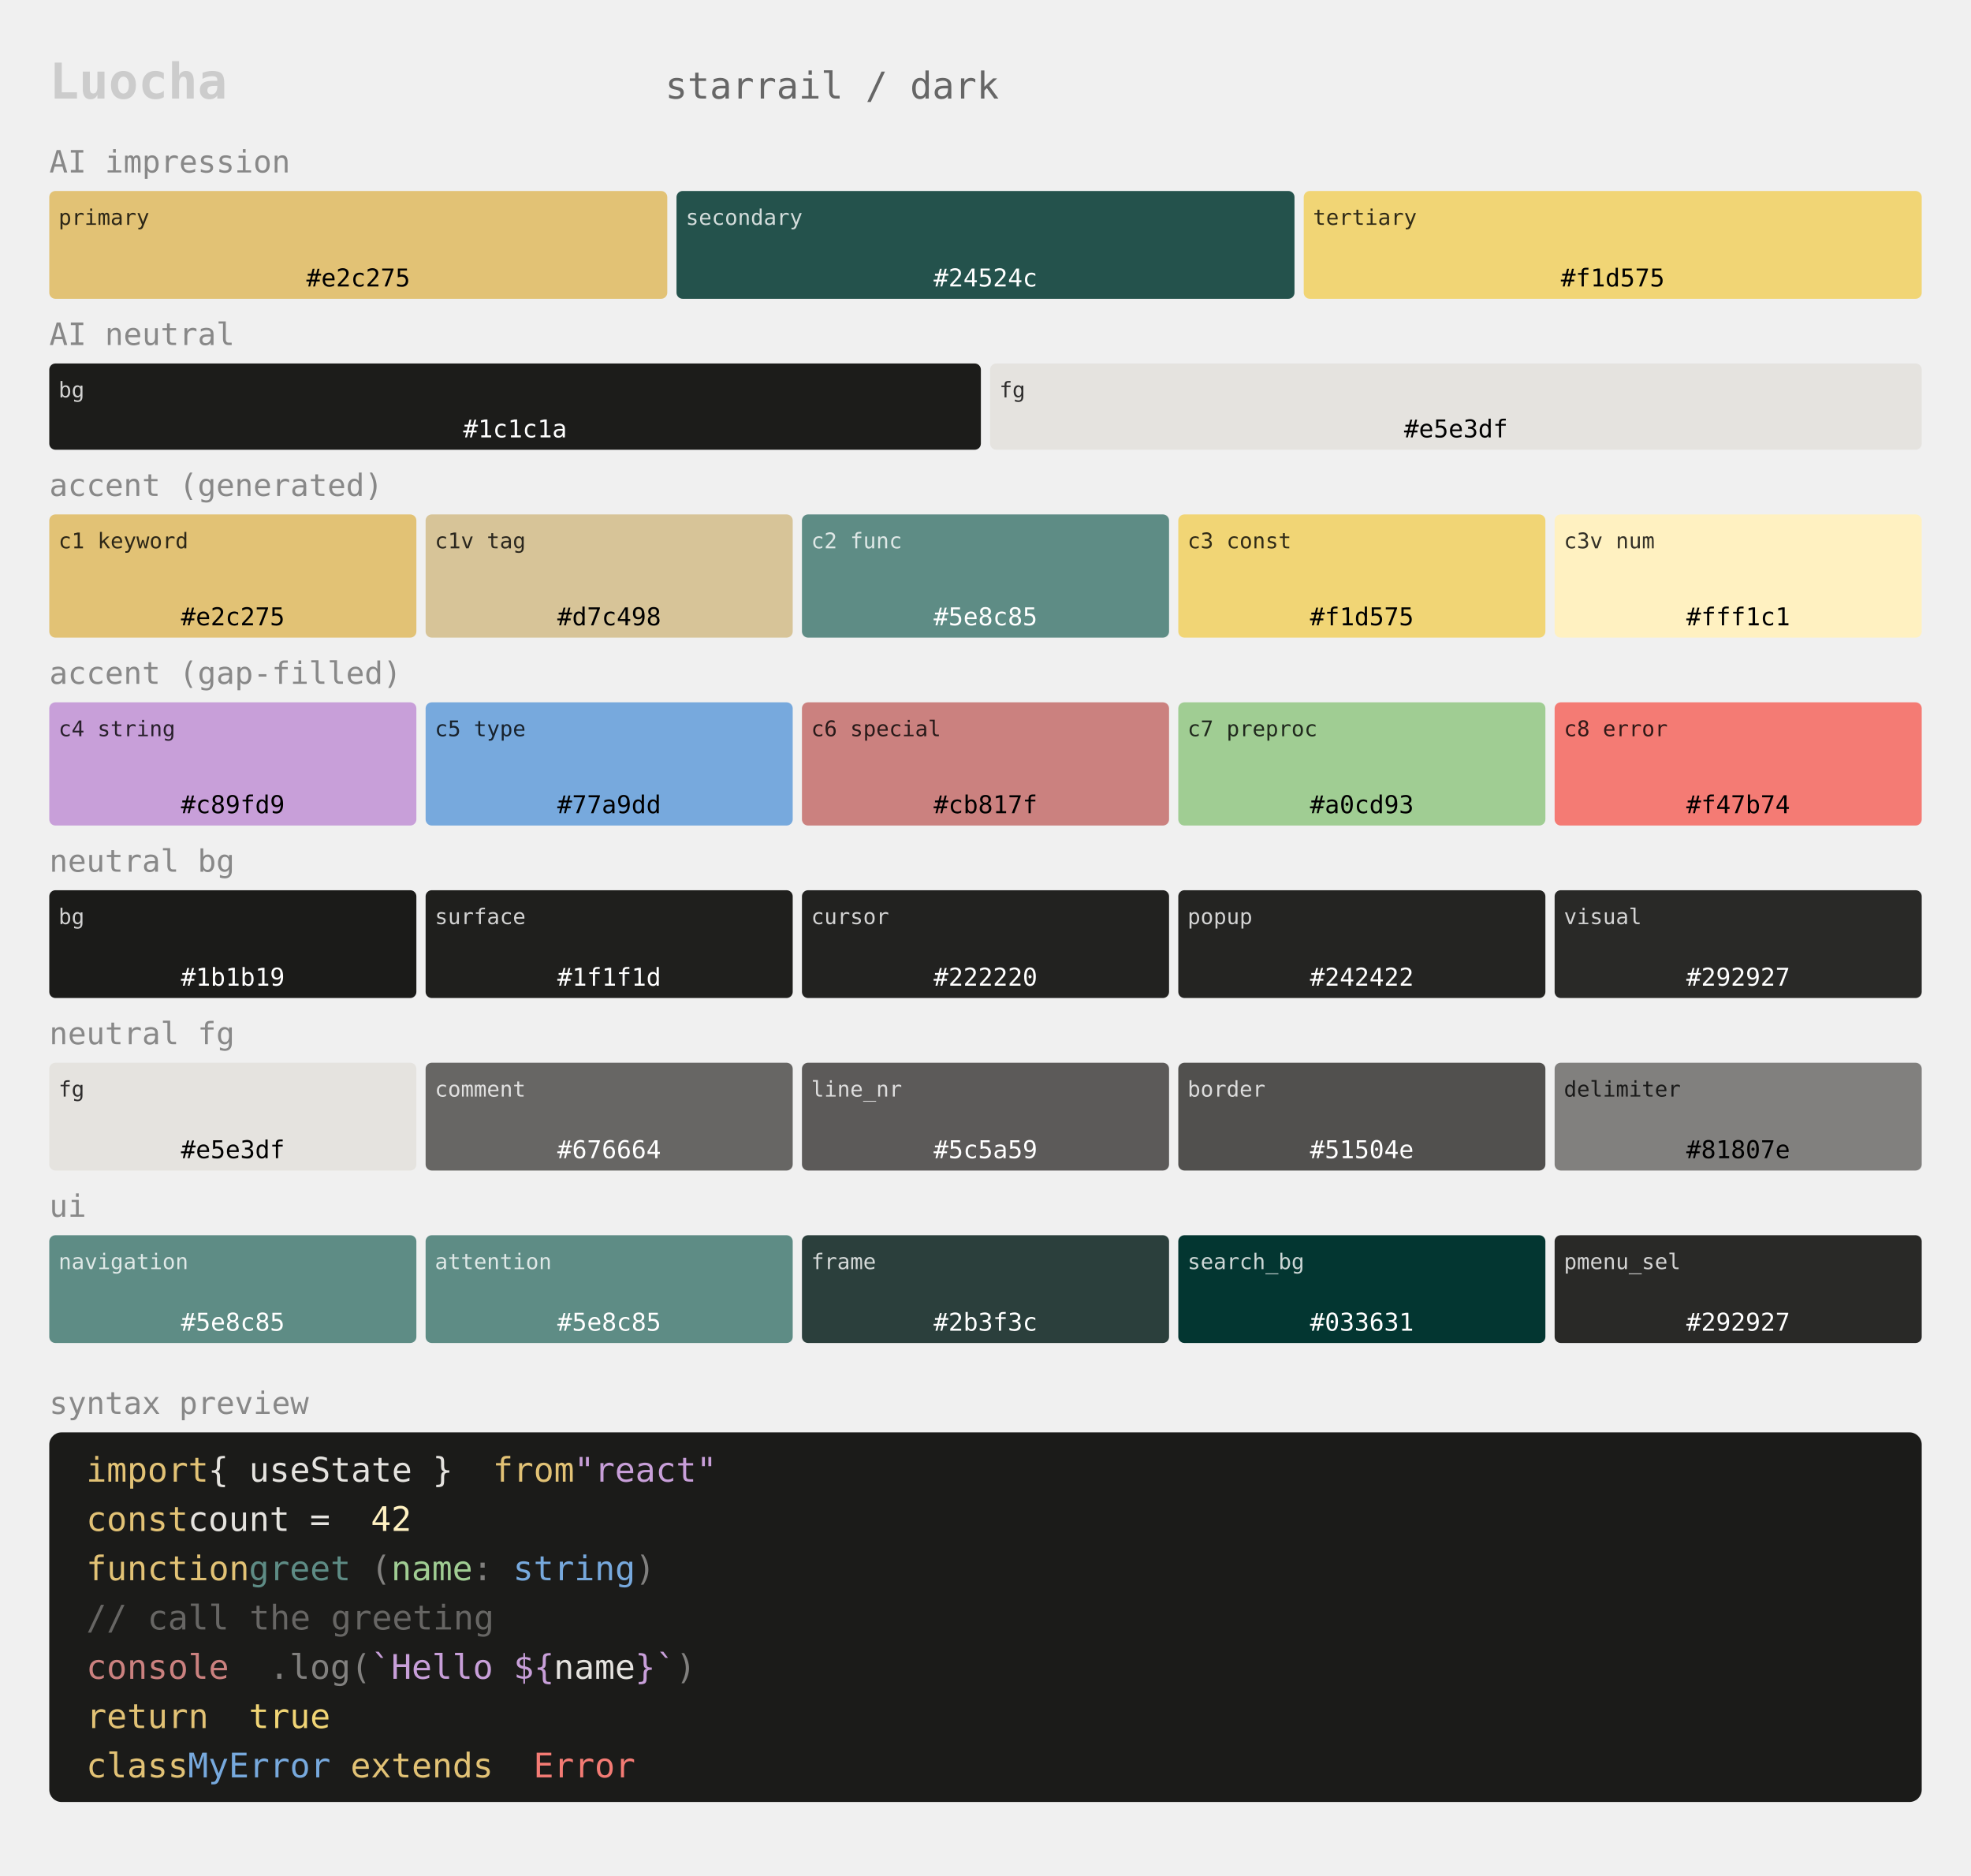
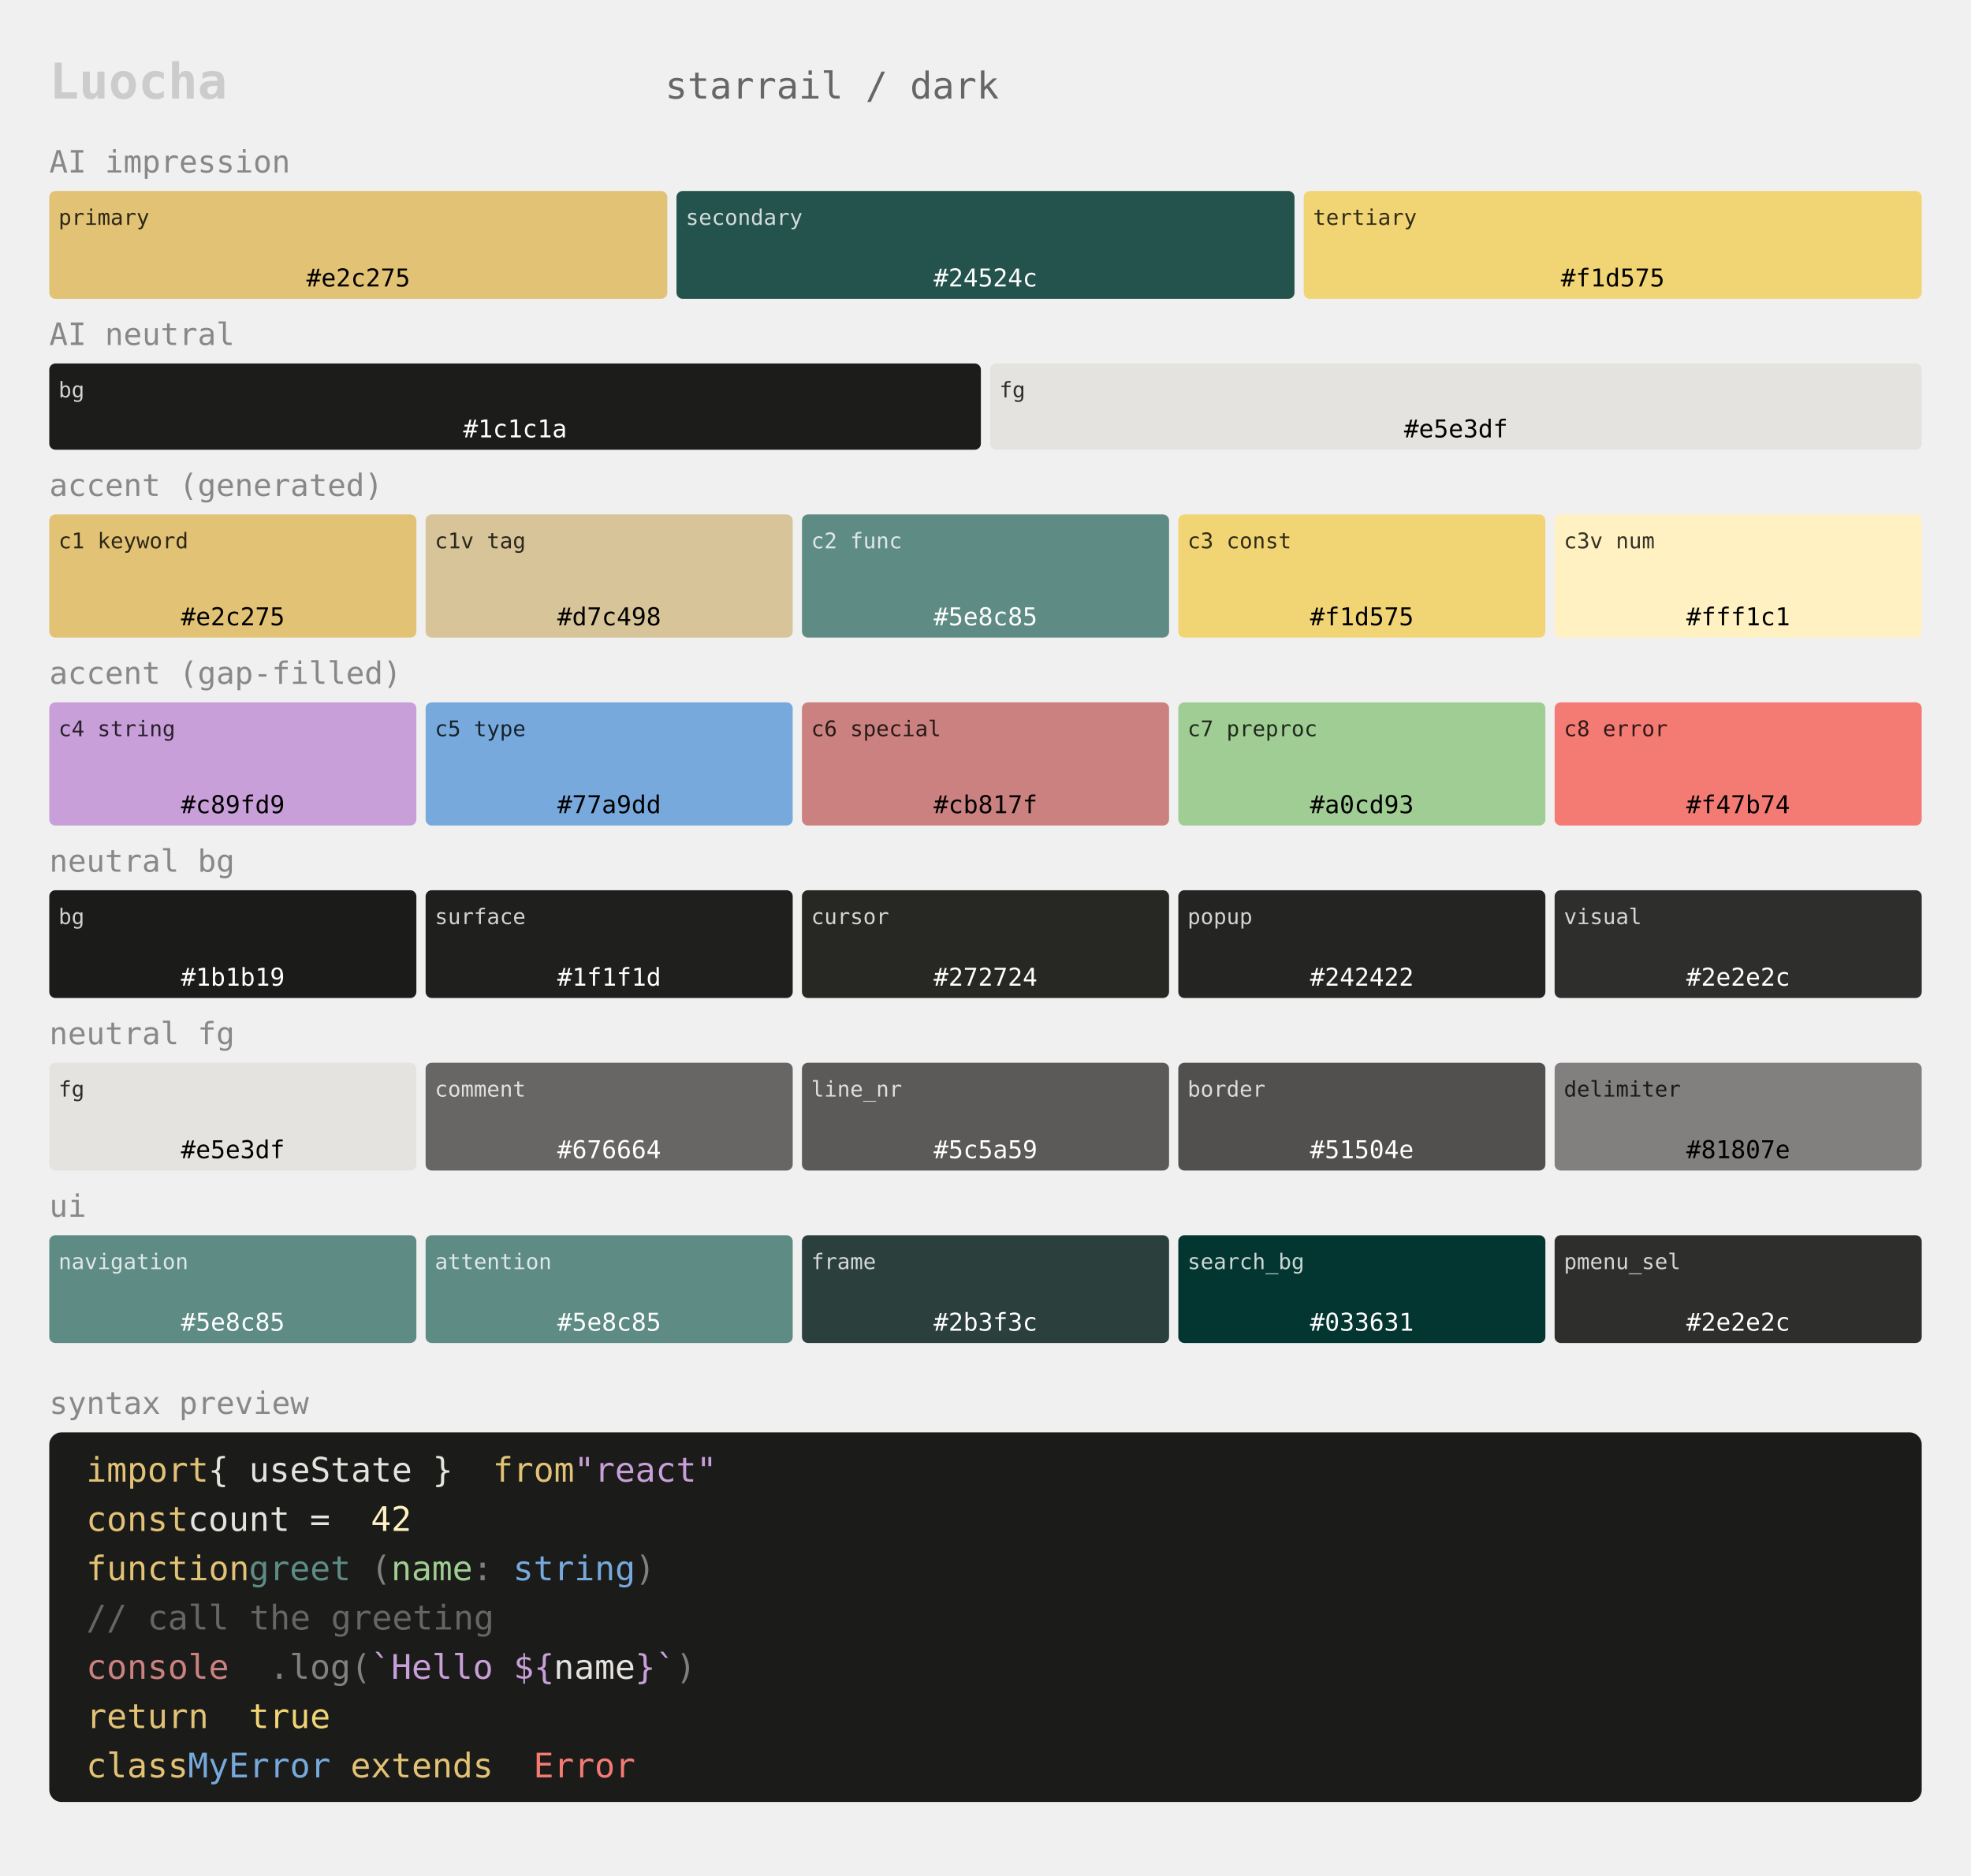
<svg xmlns="http://www.w3.org/2000/svg" width="640" height="609" style="background:#0a0a0a; font-family:ui-monospace,monospace;">
  <text x="16" y="32" fill="#ccc" font-size="16" font-weight="bold">Luocha</text>
  <text x="216" y="32" fill="#666" font-size="12">starrail / dark</text>
  <text x="16" y="56" fill="#888" font-size="10">AI impression</text>
  <rect x="16" y="62" width="200.667" height="35" fill="#e2c275" rx="2" />
  <text x="19" y="73" fill="#000000" font-size="7" opacity="0.8">primary</text>
  <text x="116.333" y="93" fill="#000000" font-size="8" text-anchor="middle">#e2c275</text>
  <rect x="219.667" y="62" width="200.667" height="35" fill="#24524c" rx="2" />
  <text x="222.667" y="73" fill="#ffffff" font-size="7" opacity="0.8">secondary</text>
  <text x="320" y="93" fill="#ffffff" font-size="8" text-anchor="middle">#24524c</text>
  <rect x="423.333" y="62" width="200.667" height="35" fill="#f1d575" rx="2" />
  <text x="426.333" y="73" fill="#000000" font-size="7" opacity="0.8">tertiary</text>
  <text x="523.667" y="93" fill="#000000" font-size="8" text-anchor="middle">#f1d575</text>
  <text x="16" y="112" fill="#888" font-size="10">AI neutral</text>
  <rect x="16" y="118" width="302.5" height="28" fill="#1c1c1a" rx="2" />
  <text x="19" y="129" fill="#ffffff" font-size="7" opacity="0.8">bg</text>
  <text x="167.25" y="142" fill="#ffffff" font-size="8" text-anchor="middle">#1c1c1a</text>
  <rect x="321.5" y="118" width="302.5" height="28" fill="#e5e3df" rx="2" />
  <text x="324.5" y="129" fill="#000000" font-size="7" opacity="0.8">fg</text>
  <text x="472.75" y="142" fill="#000000" font-size="8" text-anchor="middle">#e5e3df</text>
  <text x="16" y="161" fill="#888" font-size="10">accent (generated)</text>
  <rect x="16" y="167" width="119.2" height="40" fill="#e2c275" rx="2" />
  <text x="19" y="178" fill="#000000" font-size="7" opacity="0.8">c1 keyword</text>
  <text x="75.6" y="203" fill="#000000" font-size="8" text-anchor="middle">#e2c275</text>
  <rect x="138.2" y="167" width="119.2" height="40" fill="#d7c498" rx="2" />
  <text x="141.2" y="178" fill="#000000" font-size="7" opacity="0.8">c1v tag</text>
  <text x="197.8" y="203" fill="#000000" font-size="8" text-anchor="middle">#d7c498</text>
  <rect x="260.4" y="167" width="119.2" height="40" fill="#5e8c85" rx="2" />
  <text x="263.4" y="178" fill="#ffffff" font-size="7" opacity="0.8">c2 func</text>
  <text x="320" y="203" fill="#ffffff" font-size="8" text-anchor="middle">#5e8c85</text>
  <rect x="382.6" y="167" width="119.2" height="40" fill="#f1d575" rx="2" />
  <text x="385.6" y="178" fill="#000000" font-size="7" opacity="0.8">c3 const</text>
  <text x="442.2" y="203" fill="#000000" font-size="8" text-anchor="middle">#f1d575</text>
  <rect x="504.8" y="167" width="119.2" height="40" fill="#fff1c1" rx="2" />
  <text x="507.8" y="178" fill="#000000" font-size="7" opacity="0.8">c3v num</text>
  <text x="564.4" y="203" fill="#000000" font-size="8" text-anchor="middle">#fff1c1</text>
  <text x="16" y="222" fill="#888" font-size="10">accent (gap-filled)</text>
  <rect x="16" y="228" width="119.2" height="40" fill="#c89fd9" rx="2" />
  <text x="19" y="239" fill="#000000" font-size="7" opacity="0.8">c4 string</text>
  <text x="75.6" y="264" fill="#000000" font-size="8" text-anchor="middle">#c89fd9</text>
  <rect x="138.2" y="228" width="119.2" height="40" fill="#77a9dd" rx="2" />
  <text x="141.2" y="239" fill="#000000" font-size="7" opacity="0.8">c5 type</text>
  <text x="197.8" y="264" fill="#000000" font-size="8" text-anchor="middle">#77a9dd</text>
  <rect x="260.4" y="228" width="119.2" height="40" fill="#cb817f" rx="2" />
  <text x="263.4" y="239" fill="#000000" font-size="7" opacity="0.8">c6 special</text>
  <text x="320" y="264" fill="#000000" font-size="8" text-anchor="middle">#cb817f</text>
  <rect x="382.6" y="228" width="119.2" height="40" fill="#a0cd93" rx="2" />
  <text x="385.6" y="239" fill="#000000" font-size="7" opacity="0.8">c7 preproc</text>
  <text x="442.2" y="264" fill="#000000" font-size="8" text-anchor="middle">#a0cd93</text>
  <rect x="504.8" y="228" width="119.2" height="40" fill="#f47b74" rx="2" />
  <text x="507.8" y="239" fill="#000000" font-size="7" opacity="0.8">c8 error</text>
  <text x="564.4" y="264" fill="#000000" font-size="8" text-anchor="middle">#f47b74</text>
  <text x="16" y="283" fill="#888" font-size="10">neutral bg</text>
  <rect x="16" y="289" width="119.2" height="35" fill="#1b1b19" rx="2" />
  <text x="19" y="300" fill="#ffffff" font-size="7" opacity="0.8">bg</text>
  <text x="75.6" y="320" fill="#ffffff" font-size="8" text-anchor="middle">#1b1b19</text>
  <rect x="138.2" y="289" width="119.2" height="35" fill="#1f1f1d" rx="2" />
  <text x="141.2" y="300" fill="#ffffff" font-size="7" opacity="0.8">surface</text>
  <text x="197.8" y="320" fill="#ffffff" font-size="8" text-anchor="middle">#1f1f1d</text>
-   <rect x="260.4" y="289" width="119.2" height="35" fill="#222220" rx="2" />
+   <rect x="260.4" y="289" width="119.2" height="35" fill="#272724" rx="2" />
  <text x="263.4" y="300" fill="#ffffff" font-size="7" opacity="0.8">cursor</text>
-   <text x="320" y="320" fill="#ffffff" font-size="8" text-anchor="middle">#222220</text>
+   <text x="320" y="320" fill="#ffffff" font-size="8" text-anchor="middle">#272724</text>
  <rect x="382.6" y="289" width="119.2" height="35" fill="#242422" rx="2" />
  <text x="385.6" y="300" fill="#ffffff" font-size="7" opacity="0.8">popup</text>
  <text x="442.2" y="320" fill="#ffffff" font-size="8" text-anchor="middle">#242422</text>
-   <rect x="504.8" y="289" width="119.2" height="35" fill="#292927" rx="2" />
+   <rect x="504.8" y="289" width="119.2" height="35" fill="#2e2e2c" rx="2" />
  <text x="507.8" y="300" fill="#ffffff" font-size="7" opacity="0.8">visual</text>
-   <text x="564.4" y="320" fill="#ffffff" font-size="8" text-anchor="middle">#292927</text>
+   <text x="564.4" y="320" fill="#ffffff" font-size="8" text-anchor="middle">#2e2e2c</text>
  <text x="16" y="339" fill="#888" font-size="10">neutral fg</text>
  <rect x="16" y="345" width="119.2" height="35" fill="#e5e3df" rx="2" />
  <text x="19" y="356" fill="#000000" font-size="7" opacity="0.8">fg</text>
  <text x="75.6" y="376" fill="#000000" font-size="8" text-anchor="middle">#e5e3df</text>
  <rect x="138.2" y="345" width="119.2" height="35" fill="#676664" rx="2" />
  <text x="141.2" y="356" fill="#ffffff" font-size="7" opacity="0.8">comment</text>
  <text x="197.8" y="376" fill="#ffffff" font-size="8" text-anchor="middle">#676664</text>
  <rect x="260.4" y="345" width="119.2" height="35" fill="#5c5a59" rx="2" />
  <text x="263.4" y="356" fill="#ffffff" font-size="7" opacity="0.8">line_nr</text>
  <text x="320" y="376" fill="#ffffff" font-size="8" text-anchor="middle">#5c5a59</text>
  <rect x="382.6" y="345" width="119.2" height="35" fill="#51504e" rx="2" />
  <text x="385.6" y="356" fill="#ffffff" font-size="7" opacity="0.8">border</text>
  <text x="442.2" y="376" fill="#ffffff" font-size="8" text-anchor="middle">#51504e</text>
  <rect x="504.8" y="345" width="119.2" height="35" fill="#81807e" rx="2" />
  <text x="507.8" y="356" fill="#000000" font-size="7" opacity="0.8">delimiter</text>
  <text x="564.4" y="376" fill="#000000" font-size="8" text-anchor="middle">#81807e</text>
  <text x="16" y="395" fill="#888" font-size="10">ui</text>
  <rect x="16" y="401" width="119.2" height="35" fill="#5e8c85" rx="2" />
  <text x="19" y="412" fill="#ffffff" font-size="7" opacity="0.8">navigation</text>
  <text x="75.6" y="432" fill="#ffffff" font-size="8" text-anchor="middle">#5e8c85</text>
  <rect x="138.2" y="401" width="119.2" height="35" fill="#5e8c85" rx="2" />
  <text x="141.2" y="412" fill="#ffffff" font-size="7" opacity="0.8">attention</text>
  <text x="197.8" y="432" fill="#ffffff" font-size="8" text-anchor="middle">#5e8c85</text>
  <rect x="260.4" y="401" width="119.2" height="35" fill="#2b3f3c" rx="2" />
  <text x="263.4" y="412" fill="#ffffff" font-size="7" opacity="0.8">frame</text>
  <text x="320" y="432" fill="#ffffff" font-size="8" text-anchor="middle">#2b3f3c</text>
  <rect x="382.6" y="401" width="119.2" height="35" fill="#033631" rx="2" />
  <text x="385.6" y="412" fill="#ffffff" font-size="7" opacity="0.8">search_bg</text>
  <text x="442.2" y="432" fill="#ffffff" font-size="8" text-anchor="middle">#033631</text>
-   <rect x="504.8" y="401" width="119.2" height="35" fill="#292927" rx="2" />
+   <rect x="504.8" y="401" width="119.2" height="35" fill="#2e2e2c" rx="2" />
  <text x="507.8" y="412" fill="#ffffff" font-size="7" opacity="0.8">pmenu_sel</text>
-   <text x="564.4" y="432" fill="#ffffff" font-size="8" text-anchor="middle">#292927</text>
+   <text x="564.4" y="432" fill="#ffffff" font-size="8" text-anchor="middle">#2e2e2c</text>
  <text x="16" y="459" fill="#888" font-size="10">syntax preview</text>
  <rect x="16" y="465" width="608" height="120" fill="#1b1b19" rx="4" />
  <text x="28" y="481" fill="#e2c275" font-size="11" font-family="monospace">import</text>
  <text x="67.6" y="481" fill="#e5e3df" font-size="11" font-family="monospace"> { useState } </text>
  <text x="160" y="481" fill="#e2c275" font-size="11" font-family="monospace">from</text>
  <text x="186.4" y="481" fill="#c89fd9" font-size="11" font-family="monospace"> "react"</text>
  <text x="28" y="497" fill="#e2c275" font-size="11" font-family="monospace">const</text>
  <text x="61" y="497" fill="#e5e3df" font-size="11" font-family="monospace"> count</text>
  <text x="100.6" y="497" fill="#e5e3df" font-size="11" font-family="monospace"> = </text>
  <text x="120.4" y="497" fill="#fff1c1" font-size="11" font-family="monospace">42</text>
  <text x="28" y="513" fill="#e2c275" font-size="11" font-family="monospace">function</text>
  <text x="80.8" y="513" fill="#5e8c85" font-size="11" font-family="monospace"> greet</text>
  <text x="120.4" y="513" fill="#81807e" font-size="11" font-family="monospace">(</text>
  <text x="127" y="513" fill="#a0cd93" font-size="11" font-family="monospace">name</text>
  <text x="153.4" y="513" fill="#81807e" font-size="11" font-family="monospace">: </text>
  <text x="166.6" y="513" fill="#77a9dd" font-size="11" font-family="monospace">string</text>
  <text x="206.2" y="513" fill="#81807e" font-size="11" font-family="monospace">)</text>
  <text x="28" y="529" fill="#676664" font-size="11" font-family="monospace">  // call the greeting</text>
  <text x="28" y="545" fill="#cb817f" font-size="11" font-family="monospace">  console</text>
  <text x="87.4" y="545" fill="#81807e" font-size="11" font-family="monospace">.log(</text>
  <text x="120.4" y="545" fill="#c89fd9" font-size="11" font-family="monospace">`Hello ${</text>
  <text x="179.8" y="545" fill="#e5e3df" font-size="11" font-family="monospace">name</text>
  <text x="206.2" y="545" fill="#c89fd9" font-size="11" font-family="monospace">}`</text>
  <text x="219.4" y="545" fill="#81807e" font-size="11" font-family="monospace">)</text>
  <text x="28" y="561" fill="#e2c275" font-size="11" font-family="monospace">  return</text>
  <text x="80.8" y="561" fill="#f1d575" font-size="11" font-family="monospace"> true</text>
  <text x="28" y="577" fill="#e2c275" font-size="11" font-family="monospace">class</text>
  <text x="61" y="577" fill="#77a9dd" font-size="11" font-family="monospace"> MyError</text>
  <text x="113.8" y="577" fill="#e2c275" font-size="11" font-family="monospace"> extends </text>
  <text x="173.2" y="577" fill="#f47b74" font-size="11" font-family="monospace">Error</text>
</svg>
